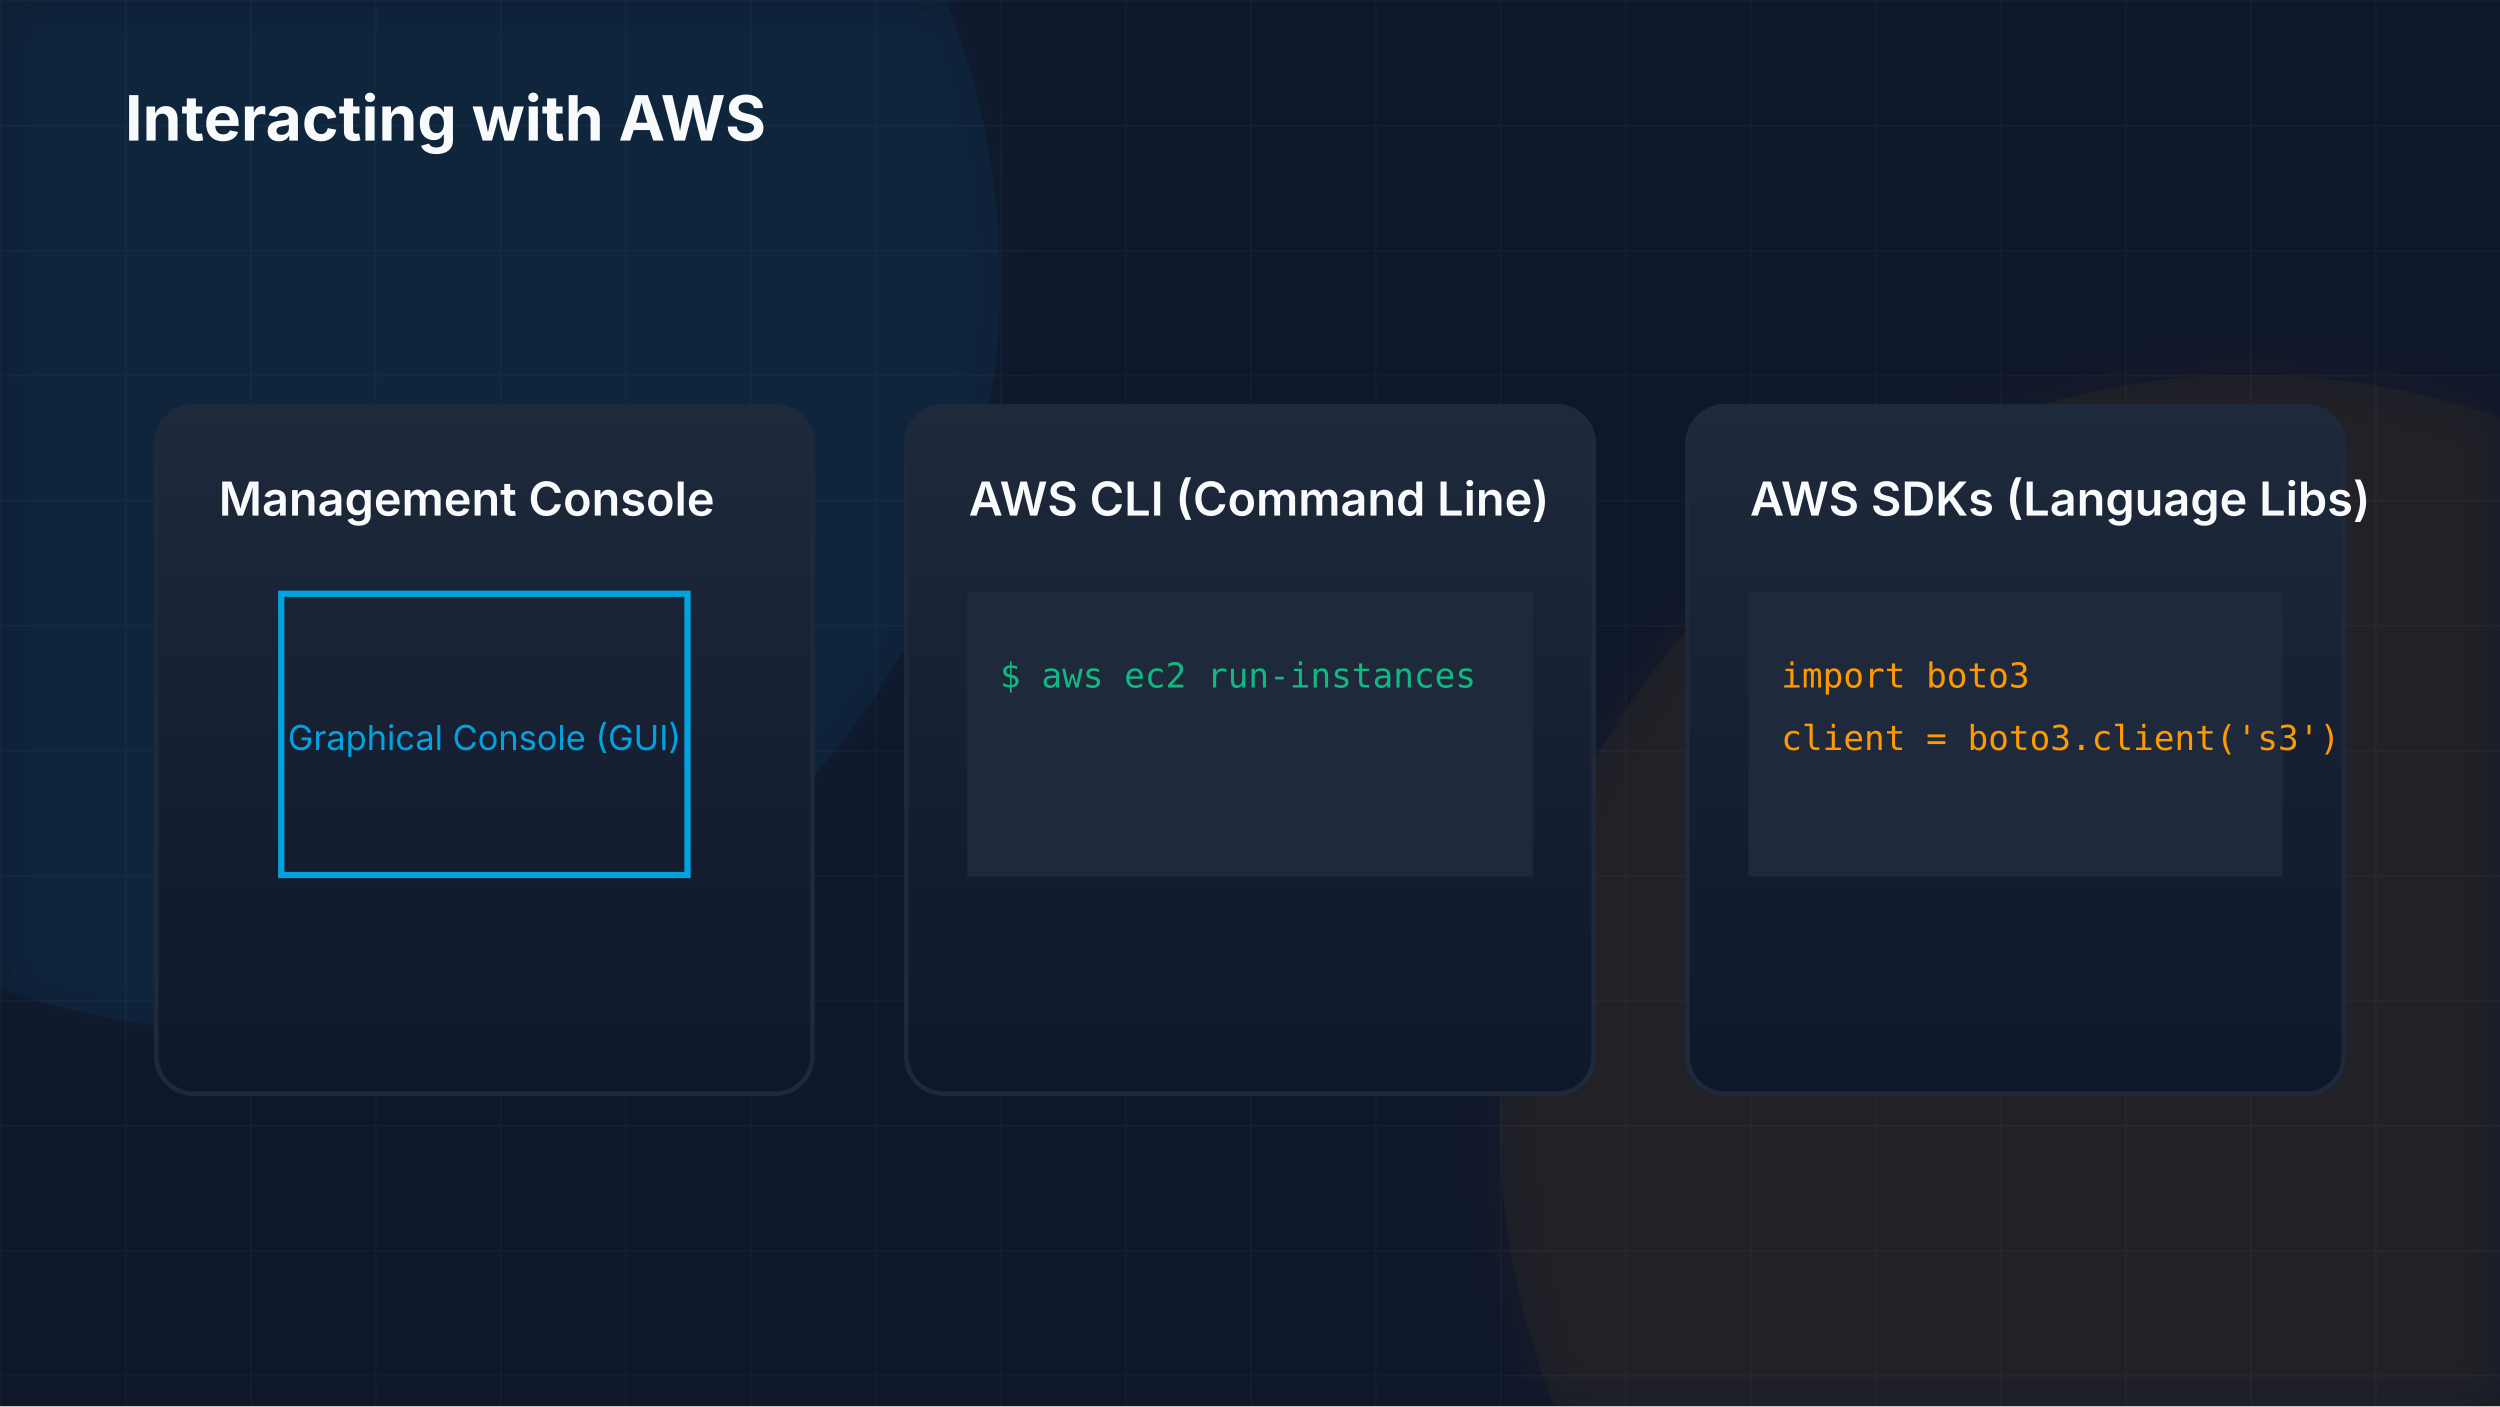
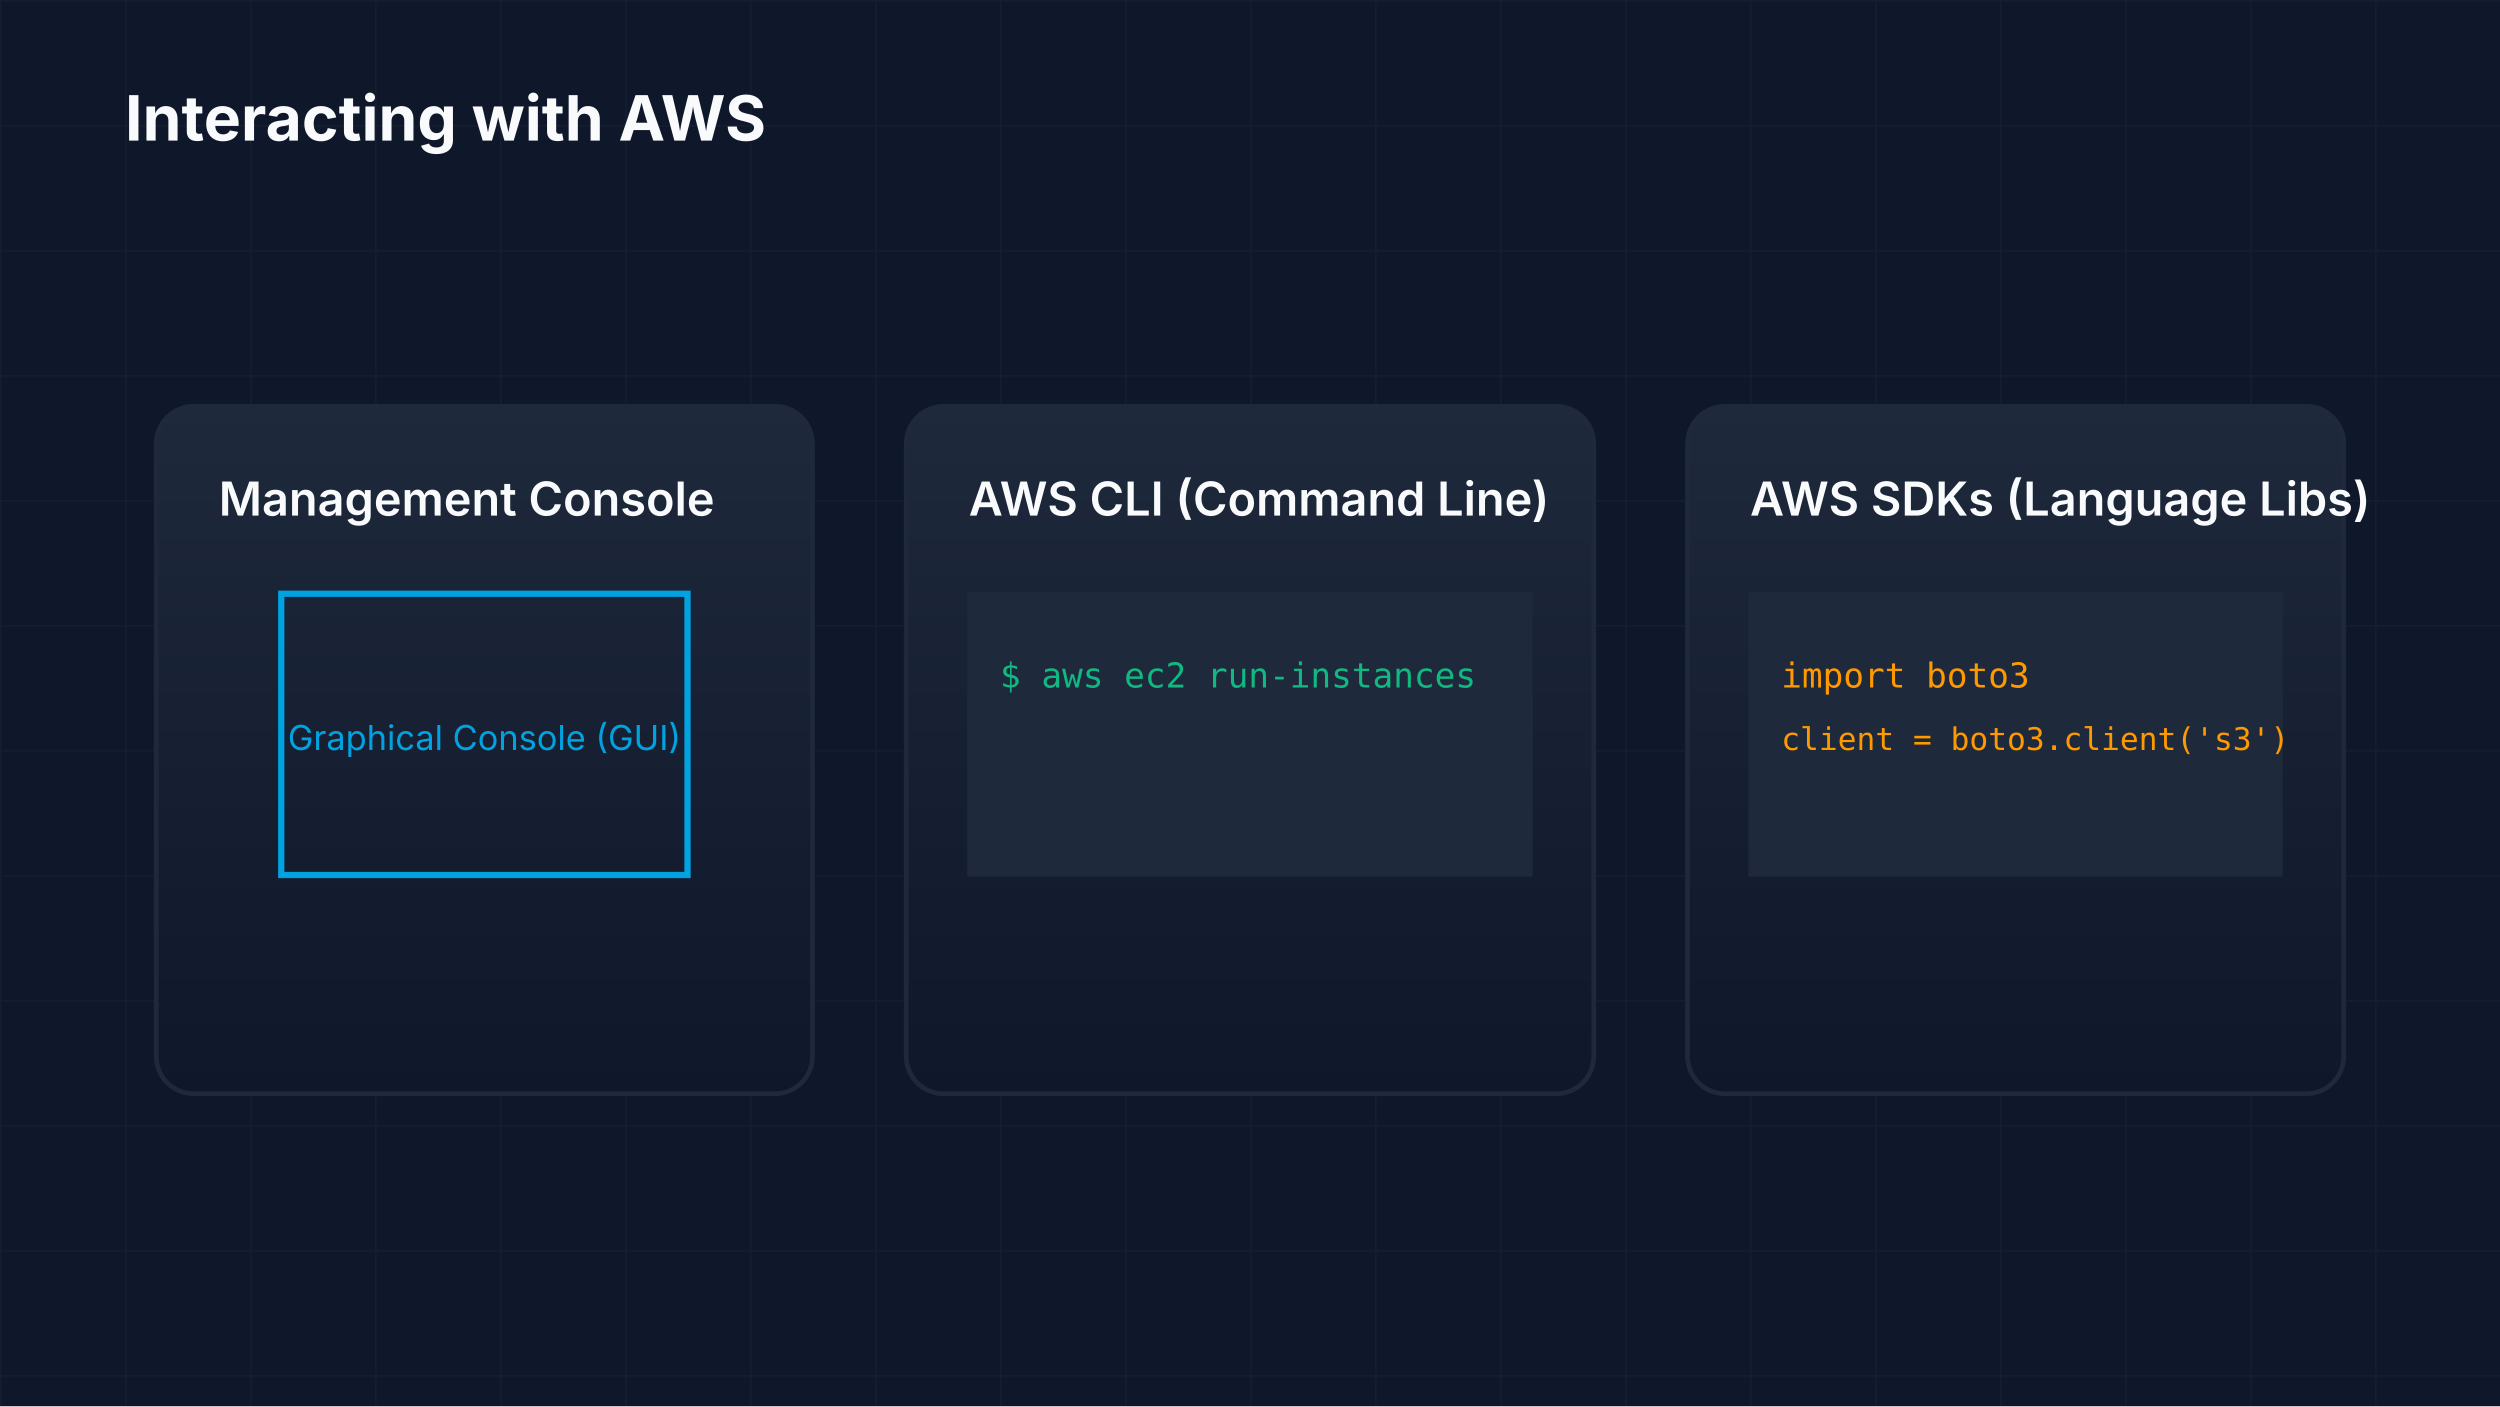
<svg xmlns="http://www.w3.org/2000/svg" viewBox="0 0 800 450" width="100%" height="100%">
  <defs>
    <linearGradient id="aws-orange" x1="0%" y1="0%" x2="100%" y2="100%">
      <stop offset="0%" stop-color="#FF9900" />
      <stop offset="100%" stop-color="#FFC400" />
    </linearGradient>
    <linearGradient id="cloud-blue" x1="0%" y1="0%" x2="100%" y2="100%">
      <stop offset="0%" stop-color="#00A3E0" />
      <stop offset="100%" stop-color="#1D70B8" />
    </linearGradient>
    <linearGradient id="success-green" x1="0%" y1="0%" x2="100%" y2="100%">
      <stop offset="0%" stop-color="#10B981" />
      <stop offset="100%" stop-color="#059669" />
    </linearGradient>
    <linearGradient id="alert-red" x1="0%" y1="0%" x2="100%" y2="100%">
      <stop offset="0%" stop-color="#EF4444" />
      <stop offset="100%" stop-color="#DC2626" />
    </linearGradient>
    <linearGradient id="warning-gold" x1="0%" y1="0%" x2="100%" y2="100%">
      <stop offset="0%" stop-color="#F59E0B" />
      <stop offset="100%" stop-color="#D97706" />
    </linearGradient>
    <linearGradient id="dark-card" x1="0%" y1="0%" x2="0%" y2="100%">
      <stop offset="0%" stop-color="#1E293B" />
      <stop offset="100%" stop-color="#0F172A" />
    </linearGradient>
    <filter id="glow-orange" x="-20%" y="-20%" width="140%" height="140%">
      <feGaussianBlur stdDeviation="8" result="blur" />
      <feComposite in="SourceGraphic" in2="blur" operator="over" />
    </filter>
    <filter id="glow-blue" x="-20%" y="-20%" width="140%" height="140%">
      <feGaussianBlur stdDeviation="8" result="blur" />
      <feComposite in="SourceGraphic" in2="blur" operator="over" />
    </filter>
    <pattern id="grid" width="40" height="40" patternUnits="userSpaceOnUse">
      <path d="M 40 0 L 0 0 0 40" fill="none" stroke="rgba(148, 163, 184, 0.05)" stroke-width="1" />
    </pattern>
  </defs>
  <rect width="800" height="450" fill="#0F172A" />
  <rect width="800" height="450" fill="url(#grid)" />
-   <circle cx="80.0" cy="90.0" r="240.0" fill="rgba(0, 163, 224, 0.05)" filter="url(#glow-blue)" />
-   <circle cx="720.0" cy="360.0" r="240.0" fill="rgba(255, 153, 0, 0.04)" filter="url(#glow-orange)" />
  <text x="40" y="45" font-family="Inter, system-ui, sans-serif" font-size="20" font-weight="700" fill="#F8FAFC">Interacting with AWS</text>
  <rect x="50" y="130" width="210" height="220" rx="12" fill="url(#dark-card)" stroke="#1E293B" stroke-width="1.5" />
  <text x="70" y="165" font-family="Inter, system-ui, sans-serif" font-size="15" font-weight="600" fill="#F8FAFC">Management Console</text>
  <rect x="90" y="190" width="130" height="90" fill="none" stroke="#00A3E0" stroke-width="2" />
  <text x="155" y="240" font-family="Inter, sans-serif" font-size="11" fill="#00A3E0" text-anchor="middle">Graphical Console (GUI)</text>
  <rect x="290" y="130" width="220" height="220" rx="12" fill="url(#dark-card)" stroke="#1E293B" stroke-width="1.5" />
  <text x="310" y="165" font-family="Inter, system-ui, sans-serif" font-size="15" font-weight="600" fill="#F8FAFC">AWS CLI (Command Line)</text>
  <rect x="310" y="190" width="180" height="90" fill="#1E293B" stroke="#1E293B" />
  <text x="320" y="220" font-family="monospace" font-size="11" fill="#10B981">$ aws ec2 run-instances</text>
  <rect x="540" y="130" width="210" height="220" rx="12" fill="url(#dark-card)" stroke="#1E293B" stroke-width="1.5" />
-   <text x="560" y="165" font-family="Inter, system-ui, sans-serif" font-size="15" font-weight="600" fill="#F8FAFC">AWS SDKs (Language Libs)</text>
+   <text x="560" y="165" font-family="Inter, system-ui, sans-serif" font-size="15" font-weight="600" fill="#F8FAFC" textLength="185" lengthAdjust="spacingAndGlyphs">AWS SDKs (Language Libs)</text>
  <rect x="560" y="190" width="170" height="90" fill="#1E293B" stroke="#1E293B" />
  <text x="570" y="220" font-family="monospace" font-size="11" fill="#FF9900">import boto3</text>
-   <text x="570" y="240" font-family="monospace" font-size="11" fill="#FF9900">client = boto3.client('s3')</text>
+   <text x="570" y="240" font-family="monospace" font-size="10" fill="#FF9900" textLength="138" lengthAdjust="spacingAndGlyphs">client = boto3.client('s3')</text>
</svg>
